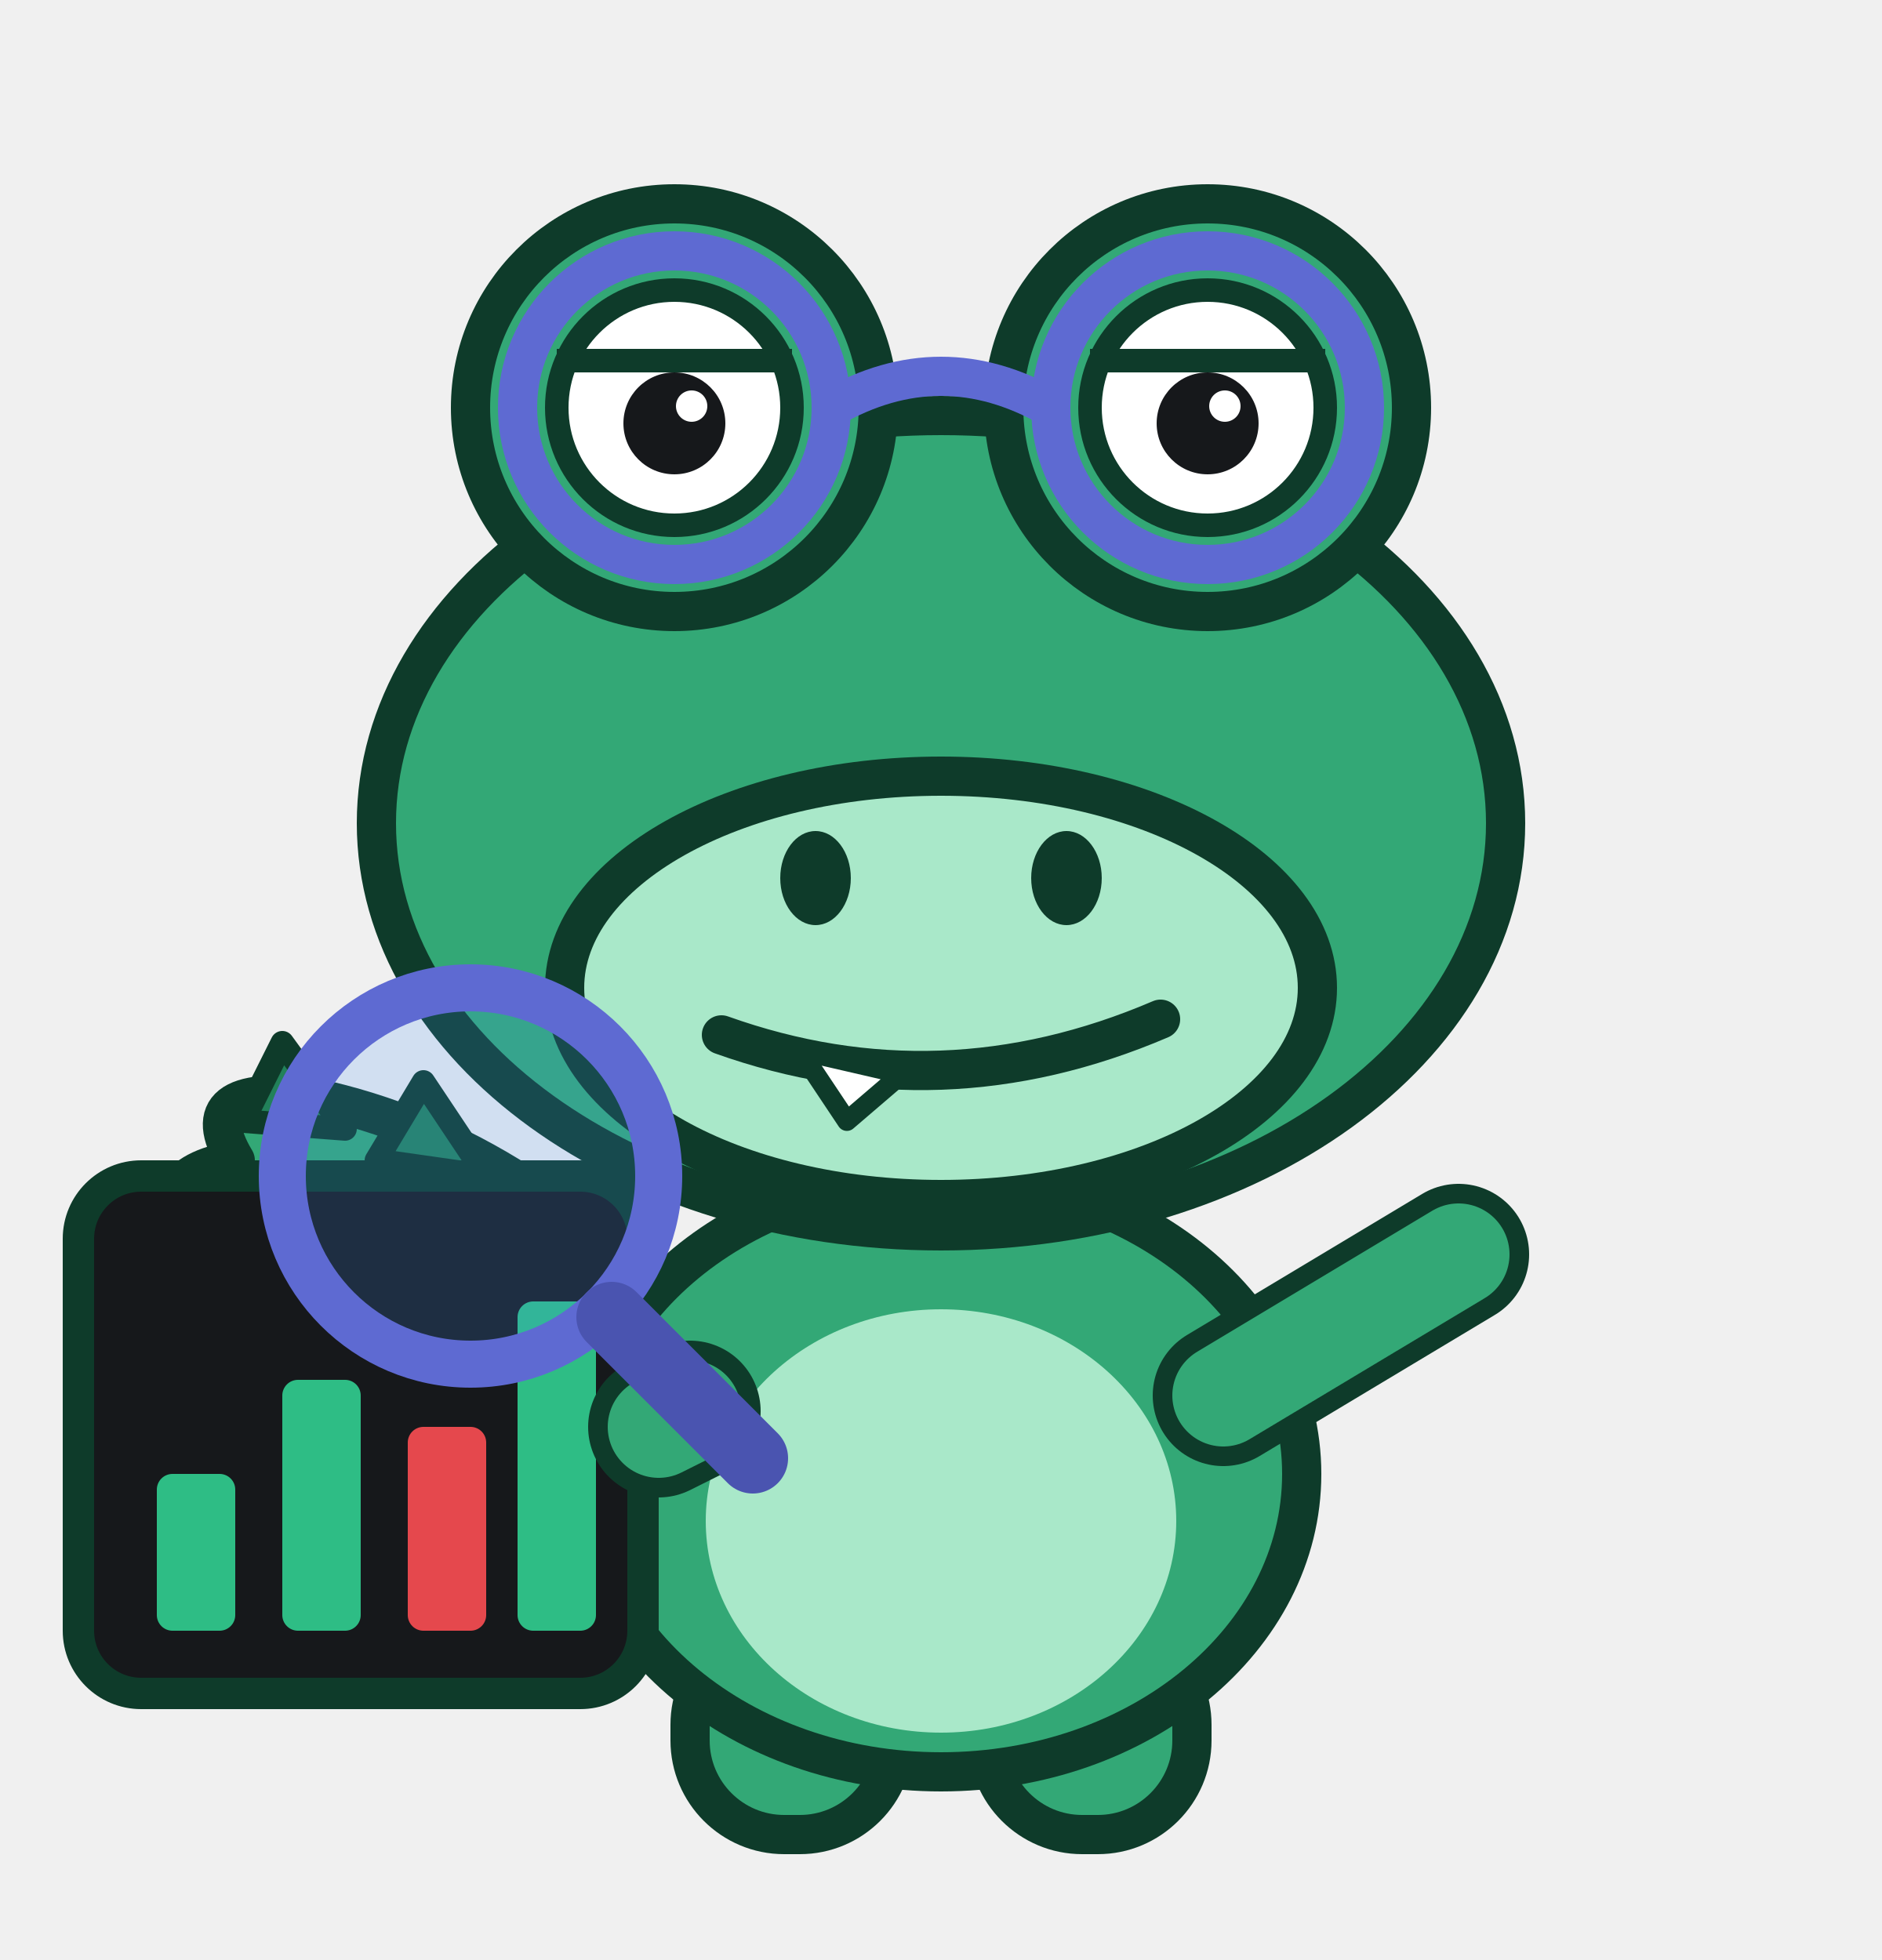
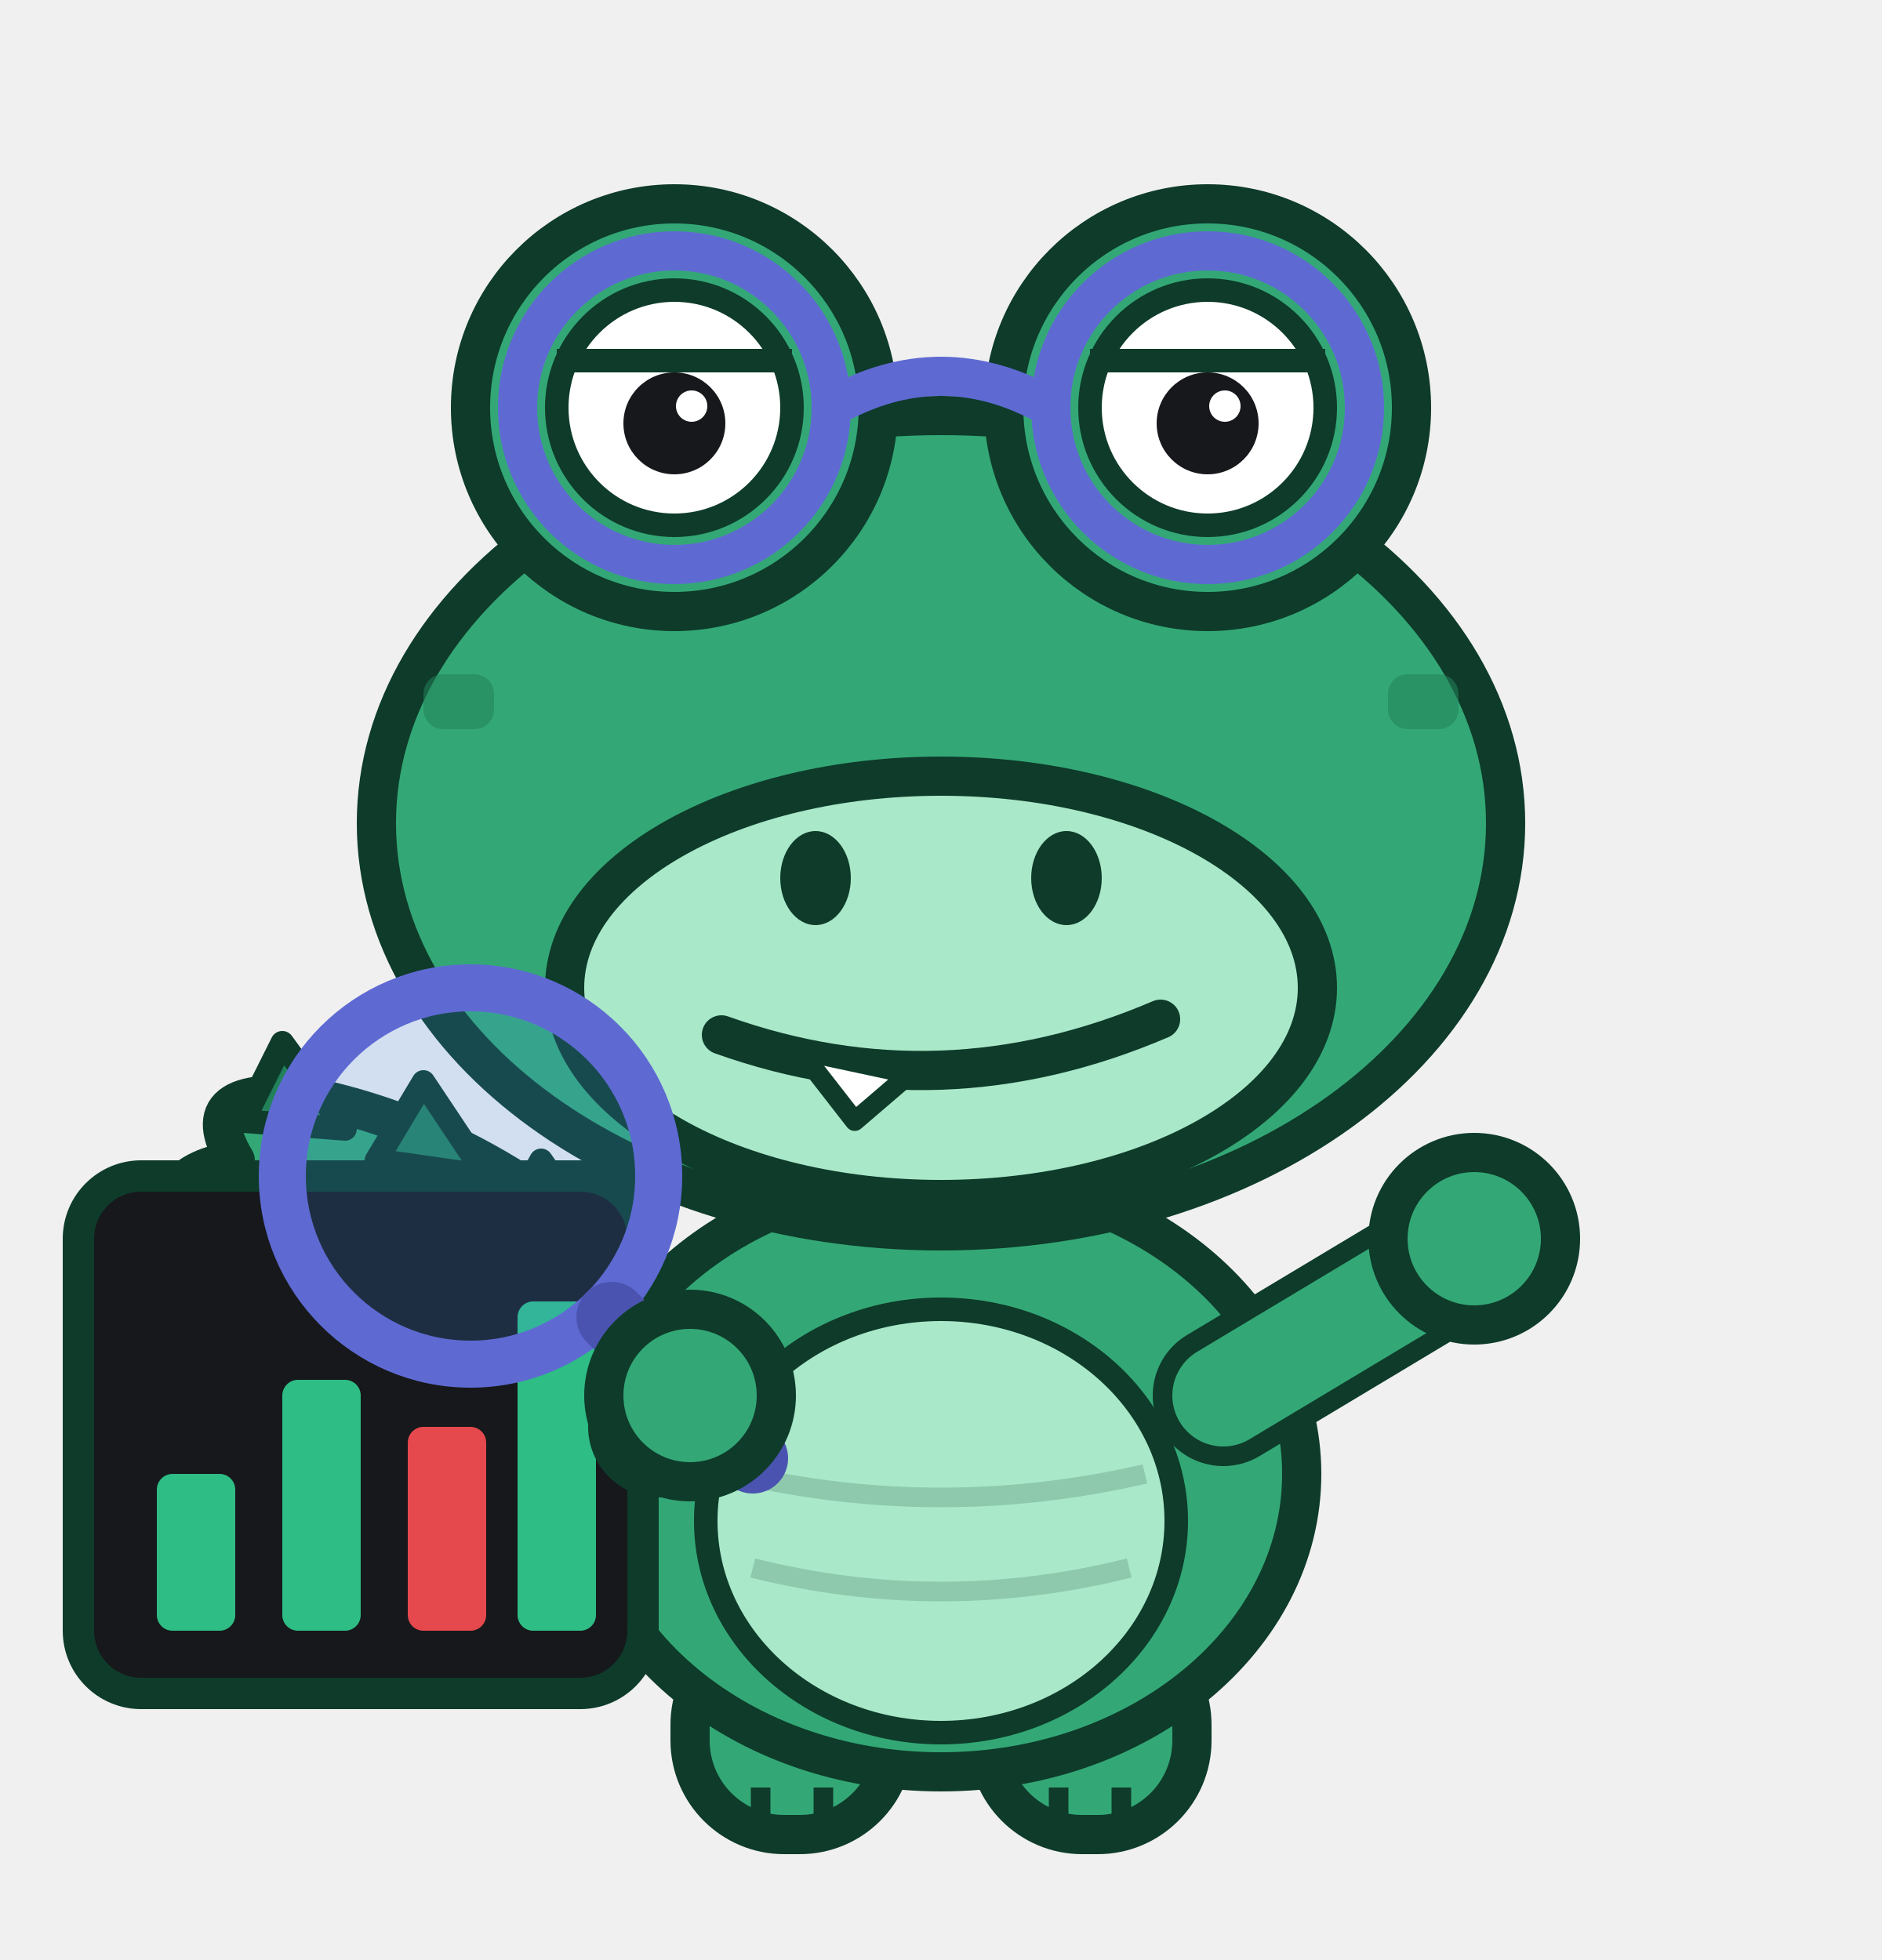
<svg xmlns="http://www.w3.org/2000/svg" viewBox="0 0 240 250" fill="none">
  <g transform="translate(240 0) scale(-1 1)">
    <path d="M 150 196 Q 208 200 220 176 Q 226 164 216 160 Q 222 150 210 148 Q 216 138 200 140 Q 172 146 150 172 Z" fill="#33A876" stroke="#0E3B2A" stroke-width="5" stroke-linejoin="round" />
+     <path d="M 164 158 l 7 -10 l 5 9 Z" fill="#22815A" stroke="#0E3B2A" stroke-width="3" stroke-linejoin="round" />
    <path d="M 178 150 l 8 -12 l 6 10 Z" fill="#22815A" stroke="#0E3B2A" stroke-width="3" stroke-linejoin="round" />
    <path d="M 196 144 l 8 -11 l 5 10 Z" fill="#22815A" stroke="#0E3B2A" stroke-width="3" stroke-linejoin="round" />
  </g>
  <rect x="88" y="208" width="26" height="26" rx="12" fill="#33A876" stroke="#0E3B2A" stroke-width="5" />
+   <line x1="97" y1="228" x2="97" y2="234" stroke="#0E3B2A" stroke-width="2.5" />
+   <line x1="105" y1="228" x2="105" y2="234" stroke="#0E3B2A" stroke-width="2.5" />
  <rect x="126" y="208" width="26" height="26" rx="12" fill="#33A876" stroke="#0E3B2A" stroke-width="5" />
+   <line x1="135" y1="228" x2="135" y2="234" stroke="#0E3B2A" stroke-width="2.5" />
+   <line x1="143" y1="228" x2="143" y2="234" stroke="#0E3B2A" stroke-width="2.5" />
  <ellipse cx="120" cy="188" rx="46" ry="38" fill="#33A876" stroke="#0E3B2A" stroke-width="5" />
-   <ellipse cx="120" cy="194" rx="30" ry="27" fill="#A9E8C9" />
+   <ellipse cx="120" cy="194" rx="30" ry="27" fill="#A9E8C9" stroke="#0E3B2A" stroke-width="3" />
+   <path d="M 94 188 Q 120 194 146 188" stroke="#0E3B2A" stroke-width="2.5" opacity="0.18" fill="none" />
+   <path d="M 96 200 Q 120 206 144 200" stroke="#0E3B2A" stroke-width="2.5" opacity="0.18" fill="none" />
  <rect x="10" y="150" width="72" height="66" rx="8" fill="#16181B" stroke="#0E3B2A" stroke-width="4" />
  <rect x="20" y="188" width="10" height="20" rx="2" fill="#2EBD85" />
  <rect x="36" y="176" width="10" height="32" rx="2" fill="#2EBD85" />
  <rect x="52" y="182" width="10" height="26" rx="2" fill="#E5484D" />
-   <rect x="68" y="164" width="6" height="44" rx="2" fill="#5E6AD2" opacity="0" />
  <rect x="66" y="166" width="10" height="42" rx="2" fill="#2EBD85" />
  <path d="M 156 178 L 186 160" stroke="#0E3B2A" stroke-width="18" stroke-linecap="round" />
  <path d="M 156 178 L 186 160" stroke="#33A876" stroke-width="13" stroke-linecap="round" />
+   <circle cx="188" cy="158" r="11" fill="#33A876" stroke="#0E3B2A" stroke-width="5" />
  <ellipse cx="120" cy="105" rx="72" ry="52" fill="#33A876" stroke="#0E3B2A" stroke-width="5" />
+   <rect x="54" y="86" width="9" height="7" rx="2.5" fill="#22815A" opacity="0.55" />
+   <rect x="177" y="86" width="9" height="7" rx="2.5" fill="#22815A" opacity="0.55" />
  <ellipse cx="120" cy="126" rx="48" ry="27" fill="#A9E8C9" stroke="#0E3B2A" stroke-width="5" />
  <ellipse cx="104" cy="112" rx="4.5" ry="6" fill="#0E3B2A" />
  <ellipse cx="136" cy="112" rx="4.5" ry="6" fill="#0E3B2A" />
  <path d="M 92 132 Q 120 142 148 130" stroke="#0E3B2A" stroke-width="5" stroke-linecap="round" fill="none" />
-   <path d="M 102 134 l 6 9 l 7 -6 Z" fill="#FFFFFF" stroke="#0E3B2A" stroke-width="2.5" stroke-linejoin="round" />
+   <path d="M 102 134 l 7 9 l 7 -6 Z" fill="#FFFFFF" stroke="#0E3B2A" stroke-width="2.5" stroke-linejoin="round" />
  <circle cx="86" cy="52" r="26" fill="#33A876" stroke="#0E3B2A" stroke-width="5" />
  <circle cx="86" cy="52" r="15" fill="#FFFFFF" stroke="#0E3B2A" stroke-width="3" />
  <circle cx="86" cy="54" r="6.5" fill="#16181B" />
  <circle cx="88.2" cy="51.8" r="2" fill="#FFFFFF" />
  <path d="M 70 46 A 16 16 0 0 1 102 46 L 102 36 A 26 26 0 0 0 70 36 Z" fill="#33A876" />
  <line x1="71" y1="46" x2="101" y2="46" stroke="#0E3B2A" stroke-width="3" />
  <circle cx="154" cy="52" r="26" fill="#33A876" stroke="#0E3B2A" stroke-width="5" />
  <circle cx="154" cy="52" r="15" fill="#FFFFFF" stroke="#0E3B2A" stroke-width="3" />
  <circle cx="154" cy="54" r="6.5" fill="#16181B" />
  <circle cx="156.2" cy="51.8" r="2" fill="#FFFFFF" />
  <path d="M 138 46 A 16 16 0 0 1 170 46 L 170 36 A 26 26 0 0 0 138 36 Z" fill="#33A876" />
  <line x1="139" y1="46" x2="169" y2="46" stroke="#0E3B2A" stroke-width="3" />
-   <circle cx="86" cy="52" r="20" fill="none" fill-opacity="0.92" stroke="#5E6AD2" stroke-width="5" />
-   <circle cx="154" cy="52" r="20" fill="none" fill-opacity="0.92" stroke="#5E6AD2" stroke-width="5" />
-   <path d="M 106 52 Q 120 44 134 52" stroke="#5E6AD2" stroke-width="5" fill="none" />
-   <path d="M 84 182 L 88 180" stroke="#0E3B2A" stroke-width="18" stroke-linecap="round" />
-   <path d="M 84 182 L 88 180" stroke="#33A876" stroke-width="13" stroke-linecap="round" />
+   <circle cx="86" cy="52" r="20" fill="none" stroke="#5E6AD2" stroke-width="5" />
+   <circle cx="154" cy="52" r="20" fill="none" stroke="#5E6AD2" stroke-width="5" />
+   <path d="M 106 52 Q 120.0 44 134 52" stroke="#5E6AD2" stroke-width="5" fill="none" />
+   <path d="M 84 182 L 90 180" stroke="#0E3B2A" stroke-width="18" stroke-linecap="round" />
+   <path d="M 84 182 L 90 180" stroke="#33A876" stroke-width="13" stroke-linecap="round" />
  <circle cx="60" cy="150" r="24" fill="#4493F8" fill-opacity="0.18" stroke="#5E6AD2" stroke-width="6" />
  <line x1="78" y1="168" x2="96" y2="186" stroke="#4A54B0" stroke-width="9" stroke-linecap="round" />
+   <circle cx="88" cy="178" r="11" fill="#33A876" stroke="#0E3B2A" stroke-width="5" />
</svg>
